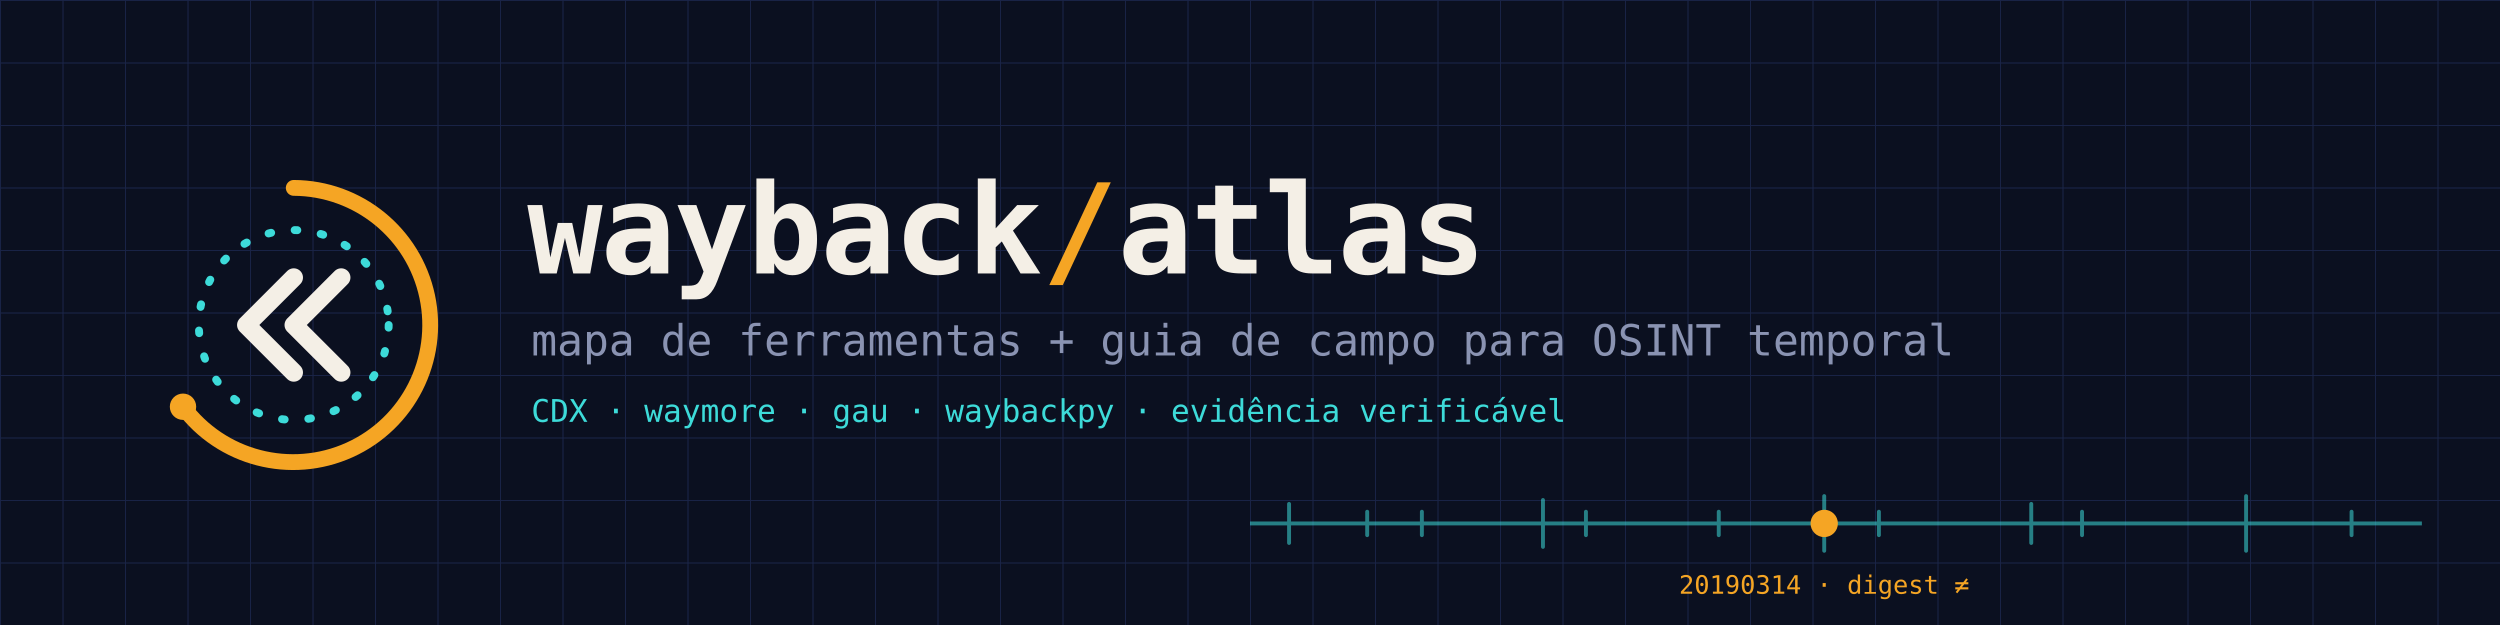
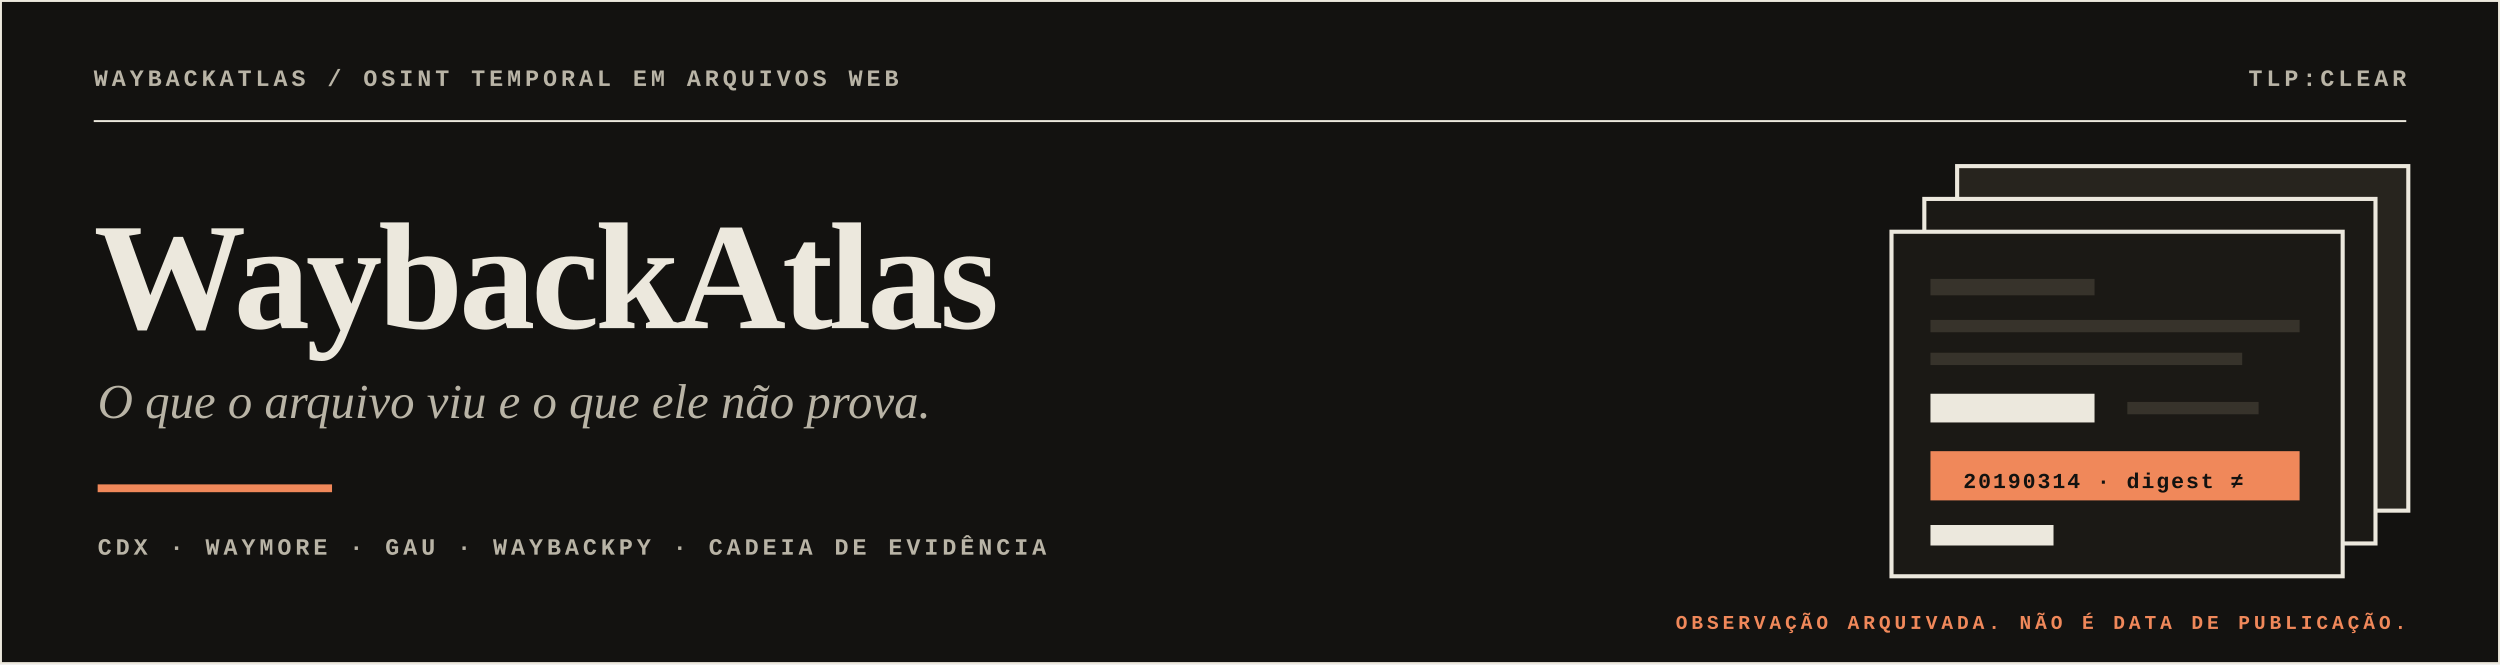
- <svg xmlns="http://www.w3.org/2000/svg" viewBox="0 0 1280 320" width="1280" height="320" role="img" aria-labelledby="t d">
-   <defs>
-     <pattern id="grid" width="32" height="32" patternUnits="userSpaceOnUse">
-       <path d="M32 0H0V32" fill="none" stroke="#1A2447" stroke-width="1" />
-     </pattern>
-     <linearGradient id="fade" x1="0" x2="1">
-       <stop offset="0" stop-color="#0B1020" stop-opacity="0" />
-       <stop offset="1" stop-color="#0B1020" stop-opacity="1" />
-     </linearGradient>
-   </defs>
-   <rect width="1280" height="320" fill="#0B1020" />
-   <rect width="1280" height="320" fill="url(#grid)" />
-   <g stroke="#3DDBD9" stroke-width="2" opacity=".55">
-     <line x1="640" y1="268" x2="1240" y2="268" />
-     <g stroke-linecap="round">
-       <line x1="660" y1="258" x2="660" y2="278" />
-       <line x1="700" y1="262" x2="700" y2="274" />
-       <line x1="728" y1="262" x2="728" y2="274" />
-       <line x1="790" y1="256" x2="790" y2="280" />
-       <line x1="812" y1="262" x2="812" y2="274" />
-       <line x1="880" y1="262" x2="880" y2="274" />
-       <line x1="934" y1="254" x2="934" y2="282" />
-       <line x1="962" y1="262" x2="962" y2="274" />
-       <line x1="1040" y1="258" x2="1040" y2="278" />
-       <line x1="1066" y1="262" x2="1066" y2="274" />
-       <line x1="1150" y1="254" x2="1150" y2="282" />
-       <line x1="1204" y1="262" x2="1204" y2="274" />
+ <svg xmlns="http://www.w3.org/2000/svg" width="1280" height="340" viewBox="0 0 1280 340" role="img" aria-labelledby="t d">
+   <rect width="1280" height="340" fill="#131210" />
+   <rect x="0.5" y="0.5" width="1279" height="339" fill="none" stroke="#ece8dd" />
+   <g font-family="'Courier New',Courier,monospace" font-size="12" letter-spacing="2" fill="#b9b4a6" font-weight="700">
+     <text x="48" y="44">WAYBACKATLAS / OSINT TEMPORAL EM ARQUIVOS WEB</text>
+     <text x="1232" y="44" text-anchor="end">TLP:CLEAR</text>
+   </g>
+   <line x1="48" y1="62" x2="1232" y2="62" stroke="#ece8dd" />
+   <text x="48" y="168" font-family="Georgia,'Times New Roman',serif" font-size="78" font-weight="700" fill="#ece8dd" letter-spacing="-2">WaybackAtlas</text>
+   <text x="50" y="214" font-family="Georgia,'Times New Roman',serif" font-size="25" font-style="italic" fill="#b9b4a6">O que o arquivo viu e o que ele não prova.</text>
+   <line x1="50" y1="250" x2="170" y2="250" stroke="#f0885a" stroke-width="4" />
+   <text x="50" y="284" font-family="'Courier New',Courier,monospace" font-size="12" letter-spacing="2" font-weight="700" fill="#b9b4a6">CDX · WAYMORE · GAU · WAYBACKPY · CADEIA DE EVIDÊNCIA</text>
+   <g transform="translate(967.4 84) scale(2.1)">
+     <rect x="16.5" y="0.5" width="110" height="84" fill="#27241e" stroke="#ece8dd" />
+     <rect x="8.5" y="8.5" width="110" height="84" fill="#1b1915" stroke="#ece8dd" />
+     <rect x="0.5" y="16.5" width="110" height="84" fill="#1b1915" stroke="#ece8dd" />
+     <g fill="#37332b">
+       <rect x="10" y="28" width="40" height="4" />
+       <rect x="10" y="38" width="90" height="3" />
+       <rect x="10" y="46" width="76" height="3" />
    </g>
+     <rect x="10" y="56" width="40" height="7" fill="#ece8dd" />
+     <rect x="58" y="58" width="32" height="3" fill="#37332b" />
+     <rect x="10" y="70" width="90" height="12" fill="#f0885a" />
+     <rect x="10" y="88" width="30" height="5" fill="#ece8dd" />
  </g>
-   <circle cx="934" cy="268" r="7" fill="#F5A524" />
-   <text x="934" y="304" fill="#F5A524" font-family="ui-monospace,Menlo,Consolas,monospace" font-size="13" text-anchor="middle">20190314 · digest ≠</text>
-   <g transform="translate(64 80) scale(1.35)">
-     <path d="M64 12 A52 52 0 1 1 22 95" fill="none" stroke="#F5A524" stroke-width="6" stroke-linecap="round" />
-     <circle cx="64" cy="64" r="36" fill="none" stroke="#3DDBD9" stroke-width="3" stroke-linecap="round" stroke-dasharray="1 9" />
-     <g fill="none" stroke="#F4EFE6" stroke-width="7" stroke-linecap="round" stroke-linejoin="round" transform="translate(-4 0)">
-       <path d="M68 46 L50 64 L68 82" />
-       <path d="M86 46 L68 64 L86 82" />
-     </g>
-     <circle cx="22" cy="95" r="5" fill="#F5A524" />
-   </g>
-   <text x="270" y="140" fill="#F4EFE6" font-family="ui-monospace,Menlo,Consolas,monospace" font-size="64" font-weight="700" letter-spacing="-1">wayback<tspan fill="#F5A524">/</tspan>atlas</text>
-   <text x="272" y="182" fill="#8A93B2" font-family="ui-monospace,Menlo,Consolas,monospace" font-size="22">mapa de ferramentas + guia de campo para OSINT temporal</text>
-   <text x="272" y="216" fill="#3DDBD9" font-family="ui-monospace,Menlo,Consolas,monospace" font-size="16">CDX · waymore · gau · waybackpy · evidência verificável</text>
+   <text x="1005.2" y="249.9" font-family="'Courier New',Courier,monospace" font-size="11" font-weight="700" fill="#131210" letter-spacing="1">20190314 · digest ≠</text>
+   <text x="1232" y="322" text-anchor="end" font-family="'Courier New',Courier,monospace" font-size="10" font-weight="700" fill="#f0885a" letter-spacing="2">OBSERVAÇÃO ARQUIVADA. NÃO É DATA DE PUBLICAÇÃO.</text>
</svg>
